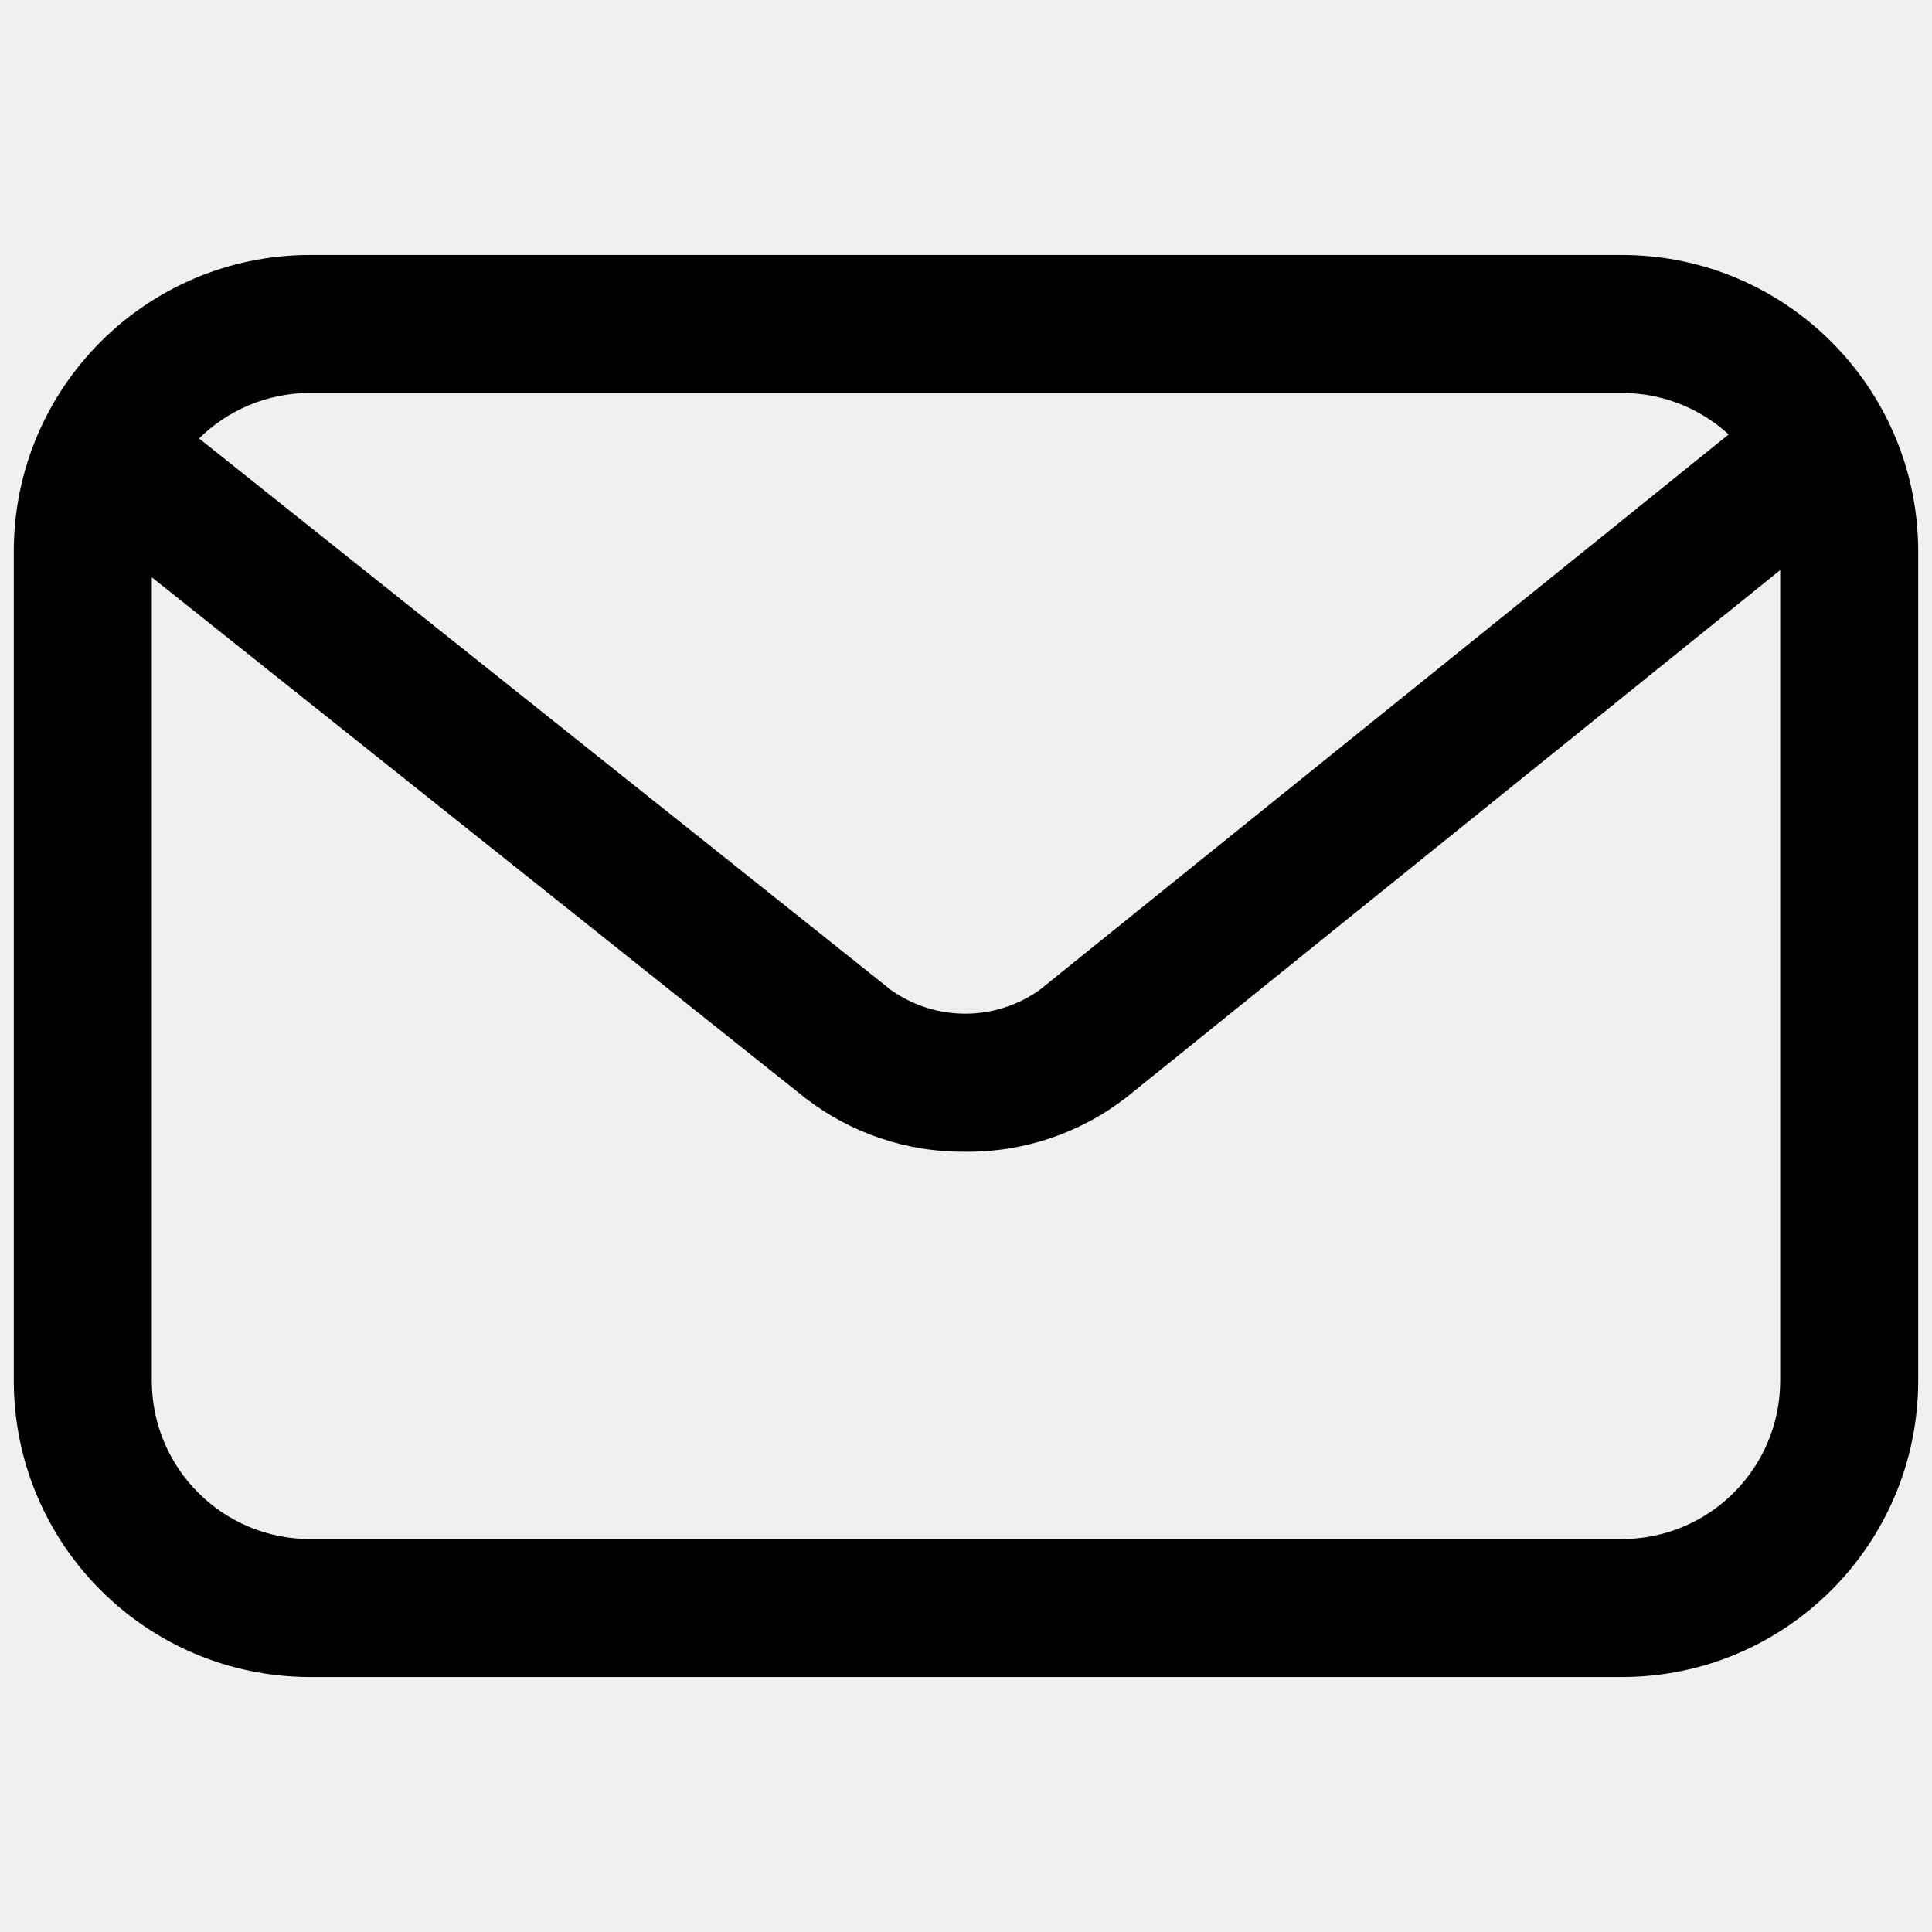
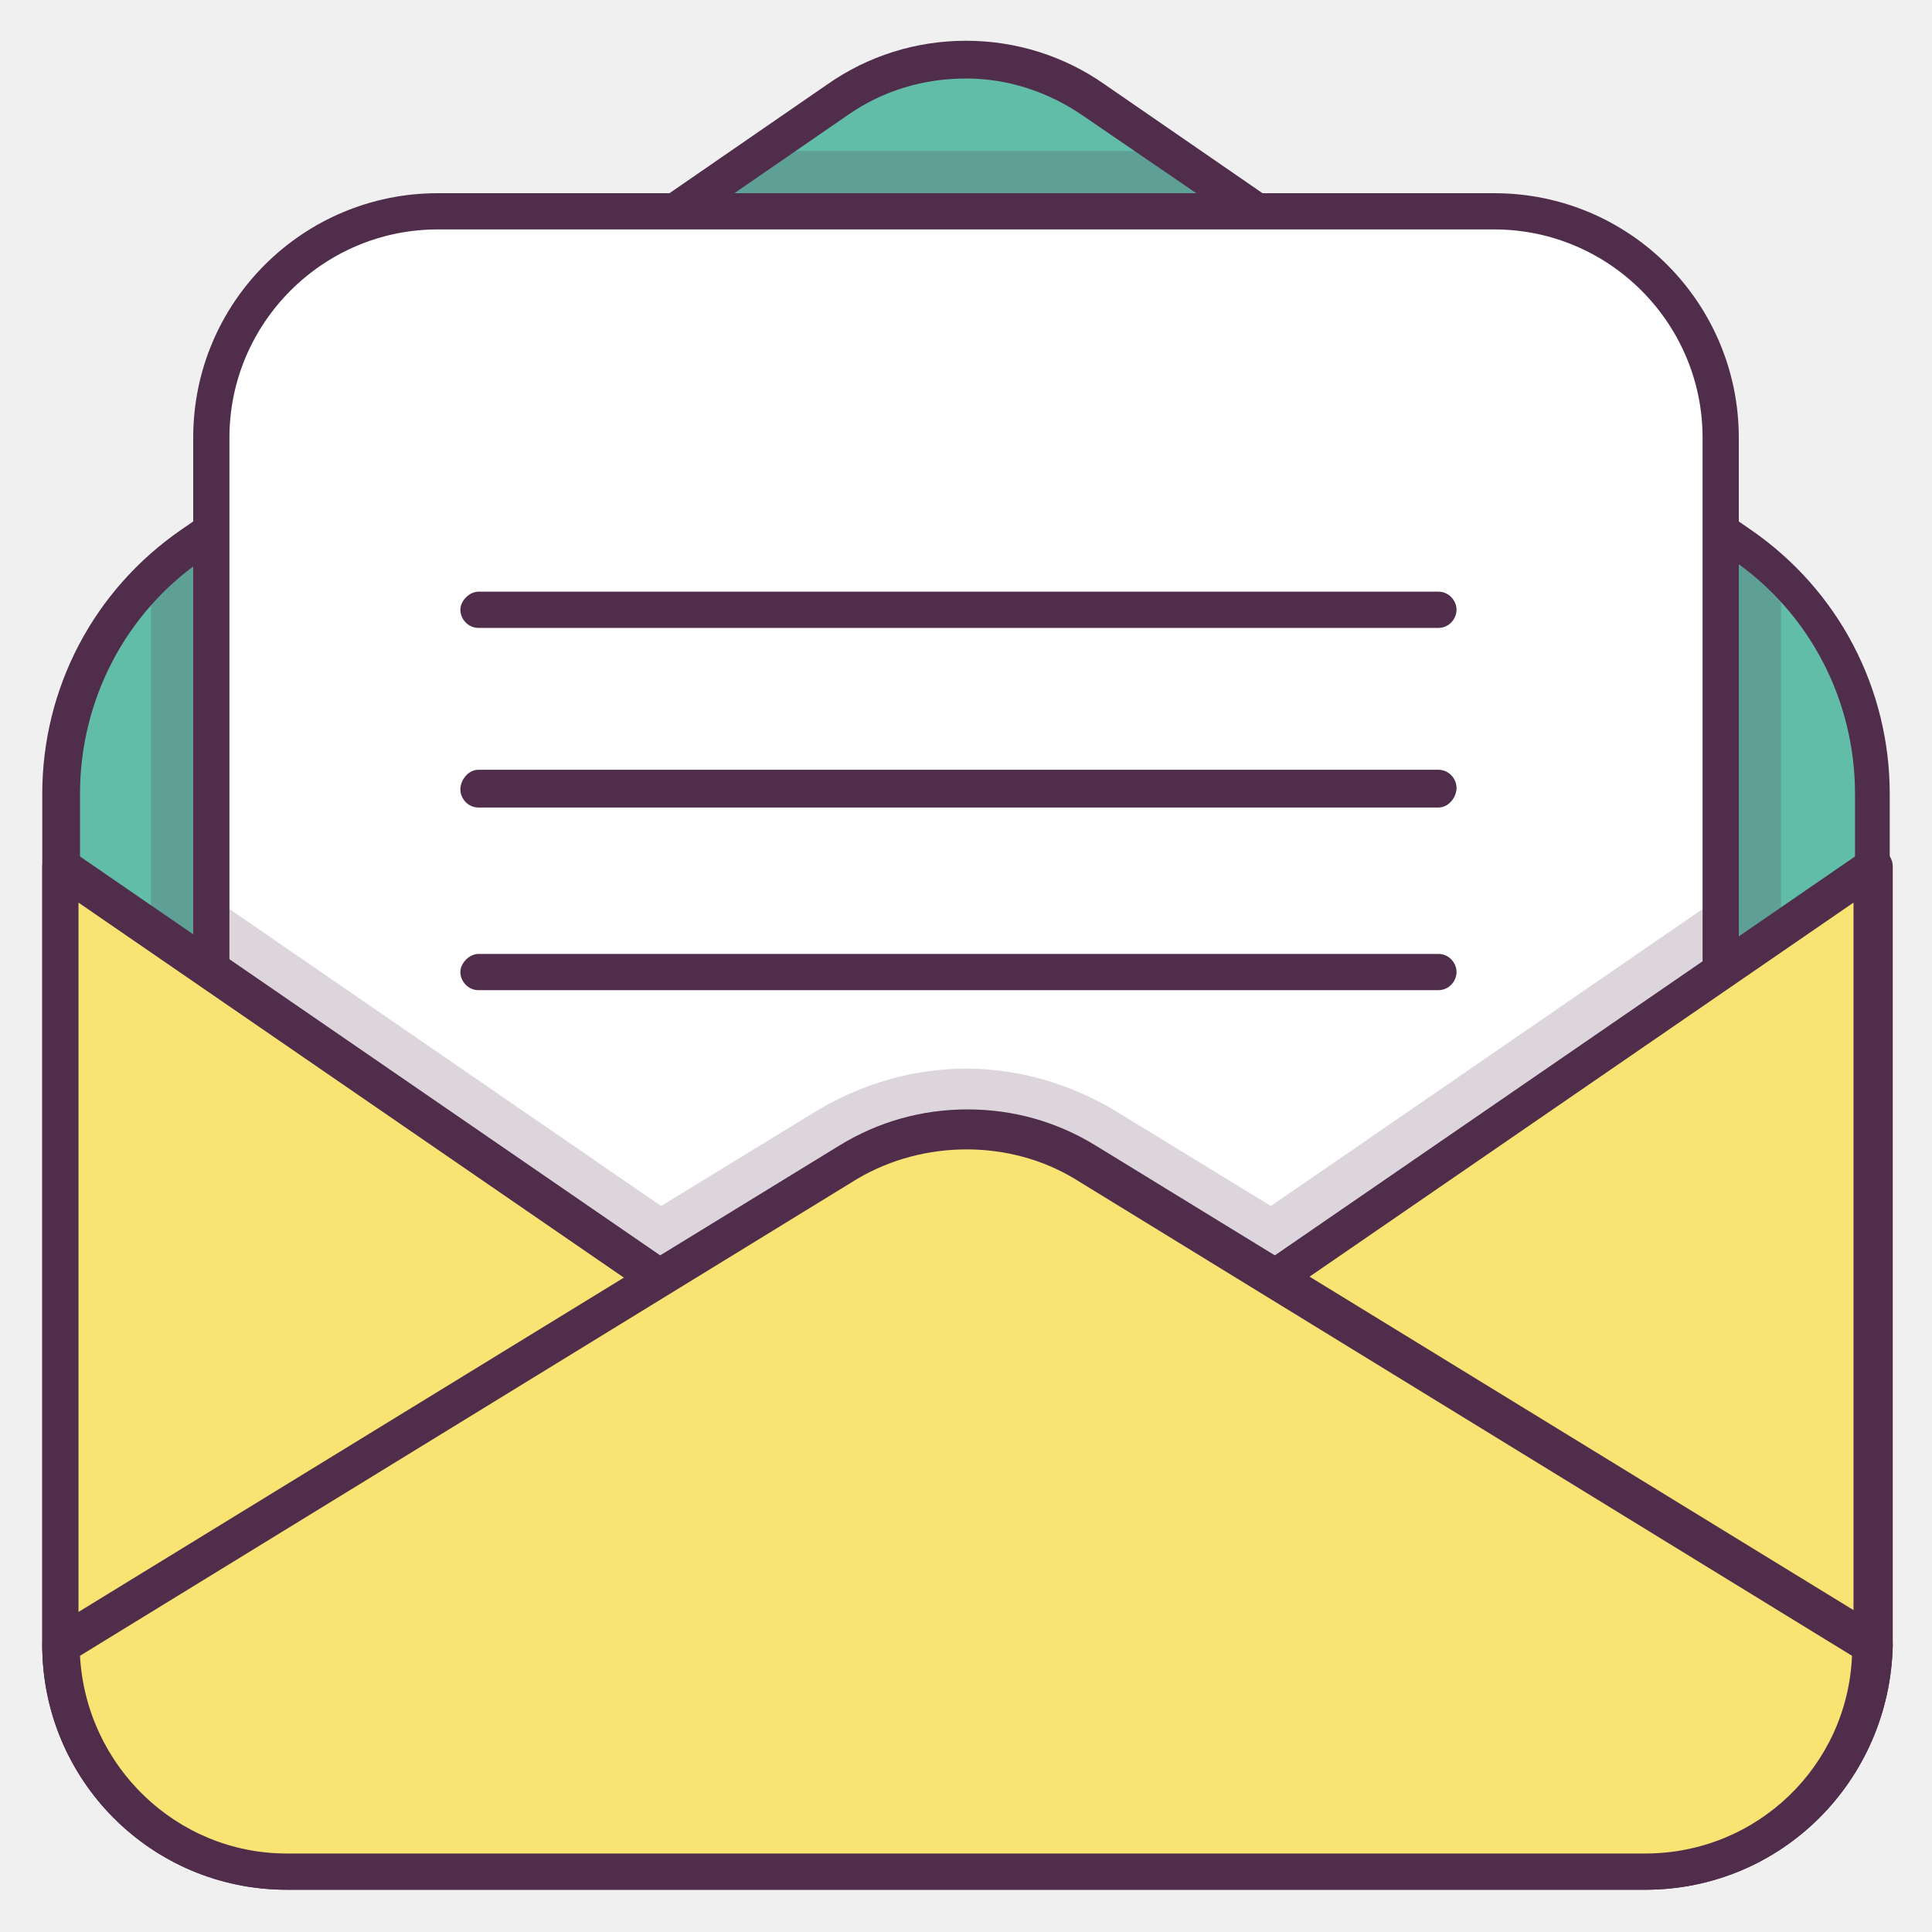
- <svg xmlns="http://www.w3.org/2000/svg" data-name="Layer 2" id="ee13b174-13f0-43ea-b921-f168b1054f8d" viewBox="0 0 35 35">
-   <path d="M29.384,30.381H5.615A5.372,5.372,0,0,1,.25,25.015V9.984A5.371,5.371,0,0,1,5.615,4.619H29.384A5.372,5.372,0,0,1,34.75,9.984V25.015A5.372,5.372,0,0,1,29.384,30.381ZM5.615,7.119A2.868,2.868,0,0,0,2.75,9.984V25.015a2.868,2.868,0,0,0,2.865,2.866H29.384a2.869,2.869,0,0,0,2.866-2.866V9.984a2.869,2.869,0,0,0-2.866-2.865Z" />
-   <path d="M17.486,20.865a4.664,4.664,0,0,1-2.9-.975L1.218,9.237A1.25,1.25,0,1,1,2.777,7.282L16.141,17.935a2.325,2.325,0,0,0,2.7-.007L32.04,7.287a1.249,1.249,0,1,1,1.569,1.945L20.414,19.873A4.675,4.675,0,0,1,17.486,20.865Z" />
+ <svg xmlns="http://www.w3.org/2000/svg" enable-background="new 0 0 128 128" id="Слой_1" version="1.1" viewBox="0 0 128 128" xml:space="preserve">
+   <g>
+     <g>
+       <path d="M115.3,36.1L72.5,6.6c-5.1-3.5-11.9-3.5-17,0L12.7,36.1C7.2,39.8,4,46,4,52.6v3.7v9v43.5    c0,8.3,6.7,15,15,15h90c8.3,0,15-6.7,15-15V66.5V56.3v-3.7C124,46,120.8,39.8,115.3,36.1z" fill="#61BDA7" />
+     </g>
+     <g>
+       <path d="M109,125H19c-9,0-16.2-7.3-16.2-16.2V52.6c0-7,3.4-13.5,9.2-17.5L54.8,5.6c2.7-1.9,5.9-2.9,9.2-2.9    s6.5,1,9.2,2.9L116,35.1c5.8,4,9.2,10.5,9.2,17.5v56.2C125.2,117.7,118,125,109,125z M64,5.2c-2.8,0-5.5,0.8-7.8,2.4L13.4,37.1    c-5.1,3.5-8.1,9.3-8.1,15.5v56.2c0,7.6,6.2,13.8,13.8,13.8h90c7.6,0,13.8-6.2,13.8-13.8V52.6c0-6.2-3-12-8.1-15.5L71.8,7.7    C69.5,6.1,66.8,5.2,64,5.2z" fill="#502D4B" />
+     </g>
+     <path d="M118,98.4V38.3c-0.8-0.8-1.7-1.5-2.7-2.2L77.4,10H50.6L12.7,36.1c-1,0.7-1.9,1.4-2.7,2.2   v60.1c0,10.5,8.5,19,19,19h70C109.5,117.4,118,108.9,118,98.4z" fill="#502D4B" opacity="0.2" />
+     <g>
+       <path d="M114,29v69.4c0,8.3-6.7,15-15,15H29c-8.3,0-15-6.7-15-15V29c0-8.3,6.7-15,15-15h70    C107.3,14,114,20.7,114,29z" fill="#FFFFFF" />
+     </g>
+     <path d="M84.2,79.9l-10.3-6.3c-3-1.8-6.4-2.8-9.9-2.8s-6.9,1-9.9,2.8l-10.3,6.3L14,59.4v39   c0,8.3,6.7,15,15,15h70c8.3,0,15-6.7,15-15v-39L84.2,79.9z" fill="#502D4B" opacity="0.2" />
+     <g>
+       <path d="M95.3,65.6H31.7c-0.7,0-1.2-0.6-1.2-1.2s0.6-1.2,1.2-1.2h63.6c0.7,0,1.2,0.6,1.2,1.2S96,65.6,95.3,65.6z" fill="#502D4B" />
+     </g>
+     <g>
+       <path d="M95.3,41.6H31.7c-0.7,0-1.2-0.6-1.2-1.2s0.6-1.2,1.2-1.2h63.6c0.7,0,1.2,0.6,1.2,1.2S96,41.6,95.3,41.6z" fill="#502D4B" />
+     </g>
+     <g>
+       <path d="M95.3,53.5H31.7c-0.7,0-1.2-0.6-1.2-1.2S31,51,31.7,51h63.6c0.7,0,1.2,0.6,1.2,1.2S96,53.5,95.3,53.5z" fill="#502D4B" />
+     </g>
+     <g>
+       <path d="M99,114.7H29c-9,0-16.2-7.3-16.2-16.2V29c0-9,7.3-16.2,16.2-16.2h70c9,0,16.2,7.3,16.2,16.2v69.4    C115.2,107.4,108,114.7,99,114.7z M29,15.2c-7.6,0-13.8,6.2-13.8,13.8v69.4c0,7.6,6.2,13.8,13.8,13.8h70c7.6,0,13.8-6.2,13.8-13.8    V29c0-7.6-6.2-13.8-13.8-13.8H29z" fill="#502D4B" />
+     </g>
+     <g>
+       <path d="M64,93.5c-4.9,0-9.6-1.5-13.6-4.2L4,57.4V109c0,8.3,6.7,15,15,15h90c8.3,0,15-6.7,15-15V57.4L77.6,89.3    C73.6,92.1,68.9,93.5,64,93.5z" fill="#F9E373" />
+     </g>
+     <g>
+       <path d="M109,125.2H19c-9,0-16.2-7.3-16.2-16.2V57.4c0-0.5,0.3-0.9,0.7-1.1c0.4-0.2,0.9-0.2,1.3,0.1l46.4,31.9    c3.8,2.6,8.3,4,12.9,4s9.1-1.4,12.9-4l46.4-31.9c0.4-0.3,0.9-0.3,1.3-0.1c0.4,0.2,0.7,0.6,0.7,1.1V109    C125.2,118,118,125.2,109,125.2z M5.2,59.8V109c0,7.6,6.2,13.8,13.8,13.8h90c7.6,0,13.8-6.2,13.8-13.8V59.8L78.3,90.4    c-4.2,2.9-9.2,4.4-14.3,4.4s-10.1-1.5-14.3-4.4L5.2,59.8z" fill="#502D4B" />
+     </g>
+     <g>
+       <path d="M19,124h90c8.3,0,15-6.7,15-15L71.8,77C67,74.1,61,74.1,56.2,77L4,109C4,117.3,10.7,124,19,124z" fill="#F9E373" />
+     </g>
+     <g>
+       <path d="M109,125.2H19c-9,0-16.2-7.3-16.2-16.2c0-0.4,0.2-0.8,0.6-1.1l52.2-32c2.6-1.6,5.5-2.4,8.5-2.4    s5.9,0.8,8.5,2.4l52.2,32c0.4,0.2,0.6,0.6,0.6,1.1C125.2,118,118,125.2,109,125.2z M5.3,109.7c0.4,7.3,6.4,13.1,13.7,13.1h90    c7.4,0,13.4-5.8,13.7-13.1L71.2,78.1c-4.3-2.6-10-2.6-14.4,0L5.3,109.7z" fill="#502D4B" />
+     </g>
+   </g>
</svg>
